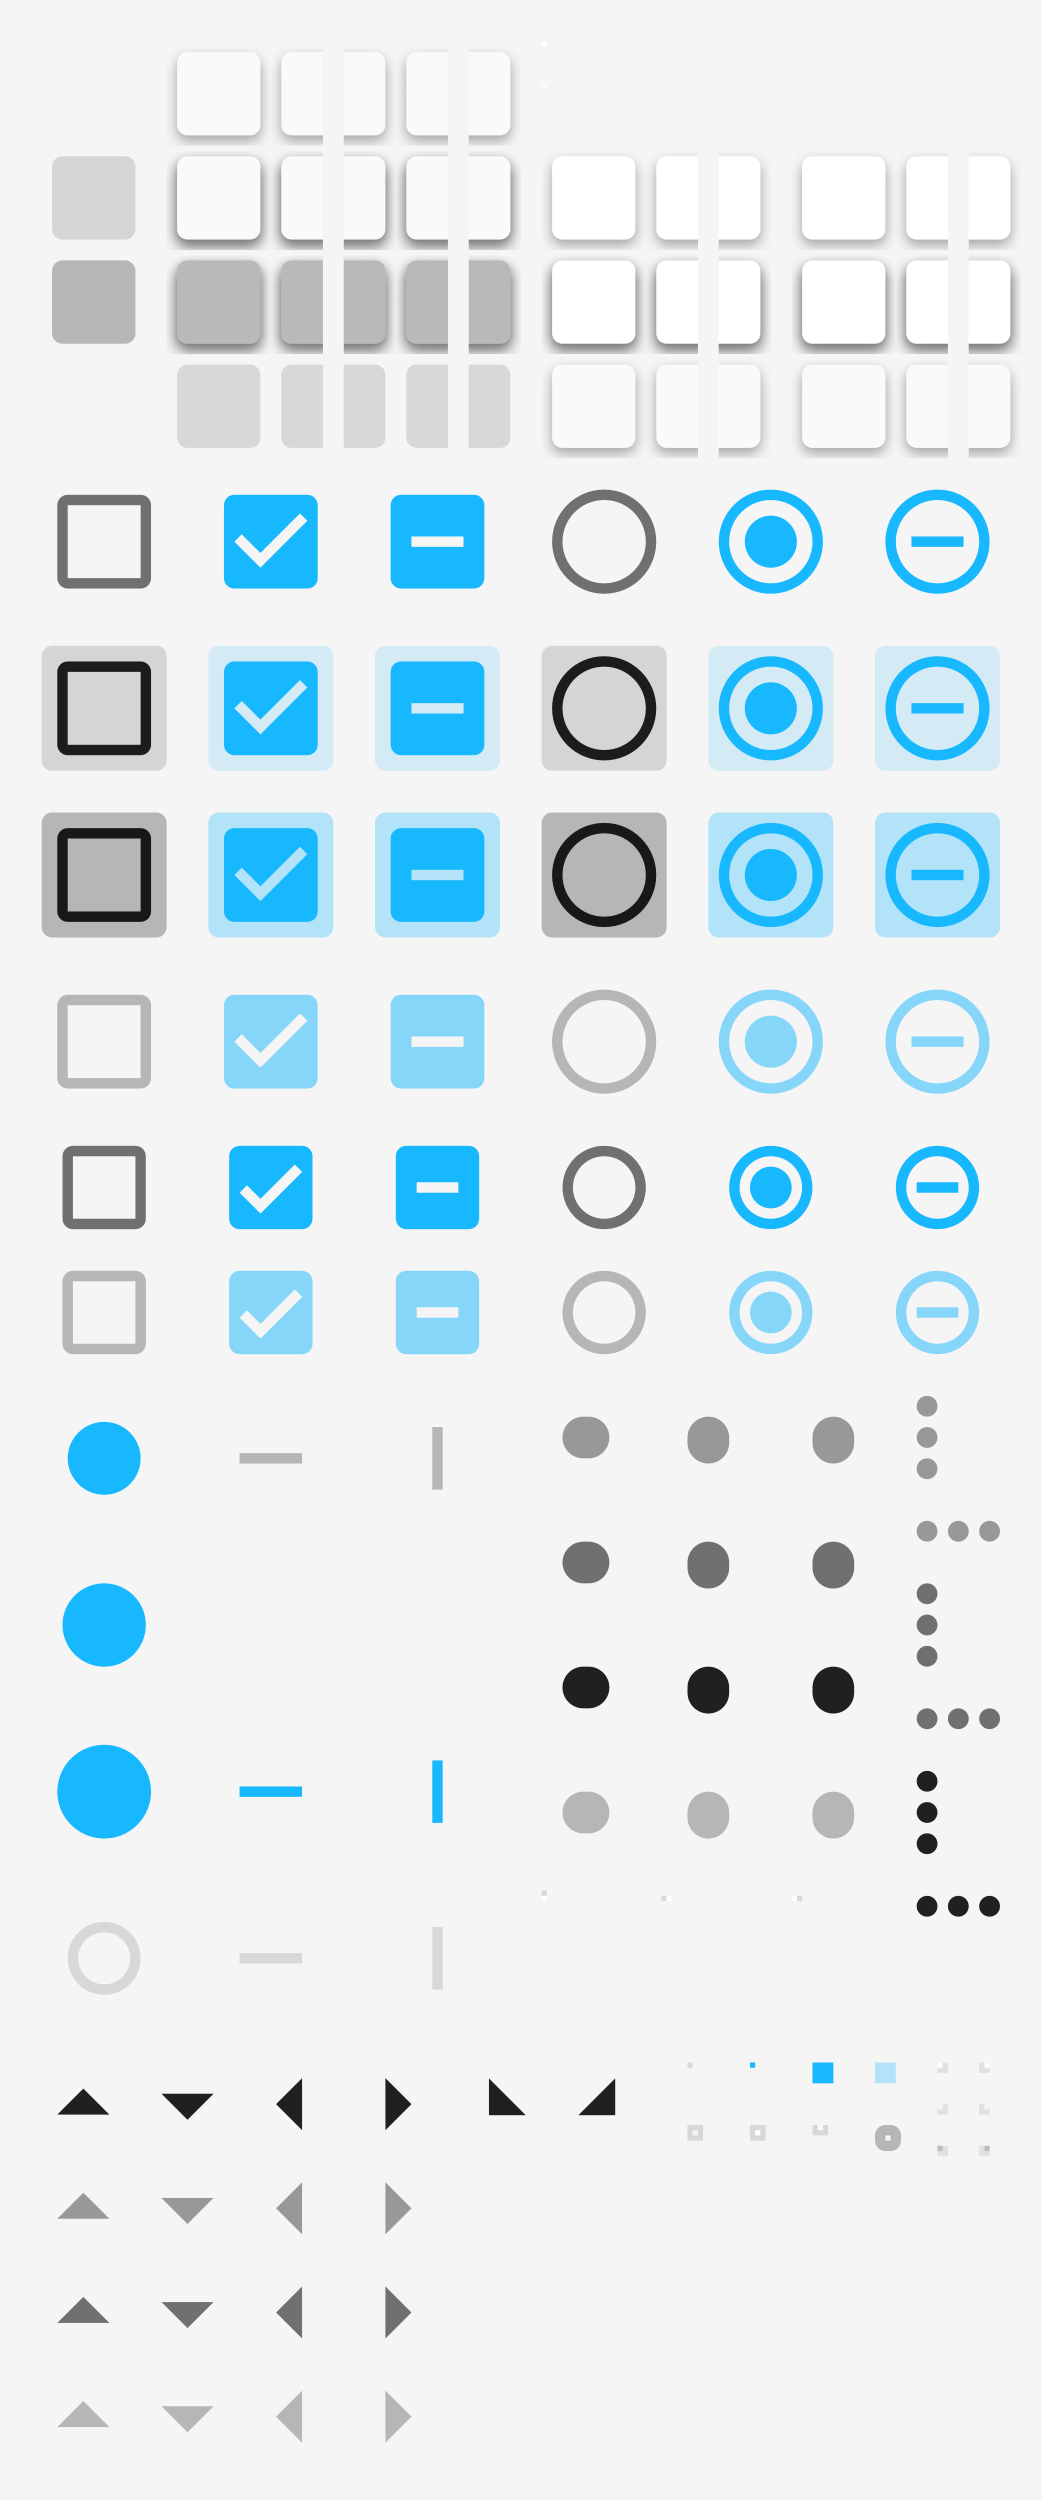
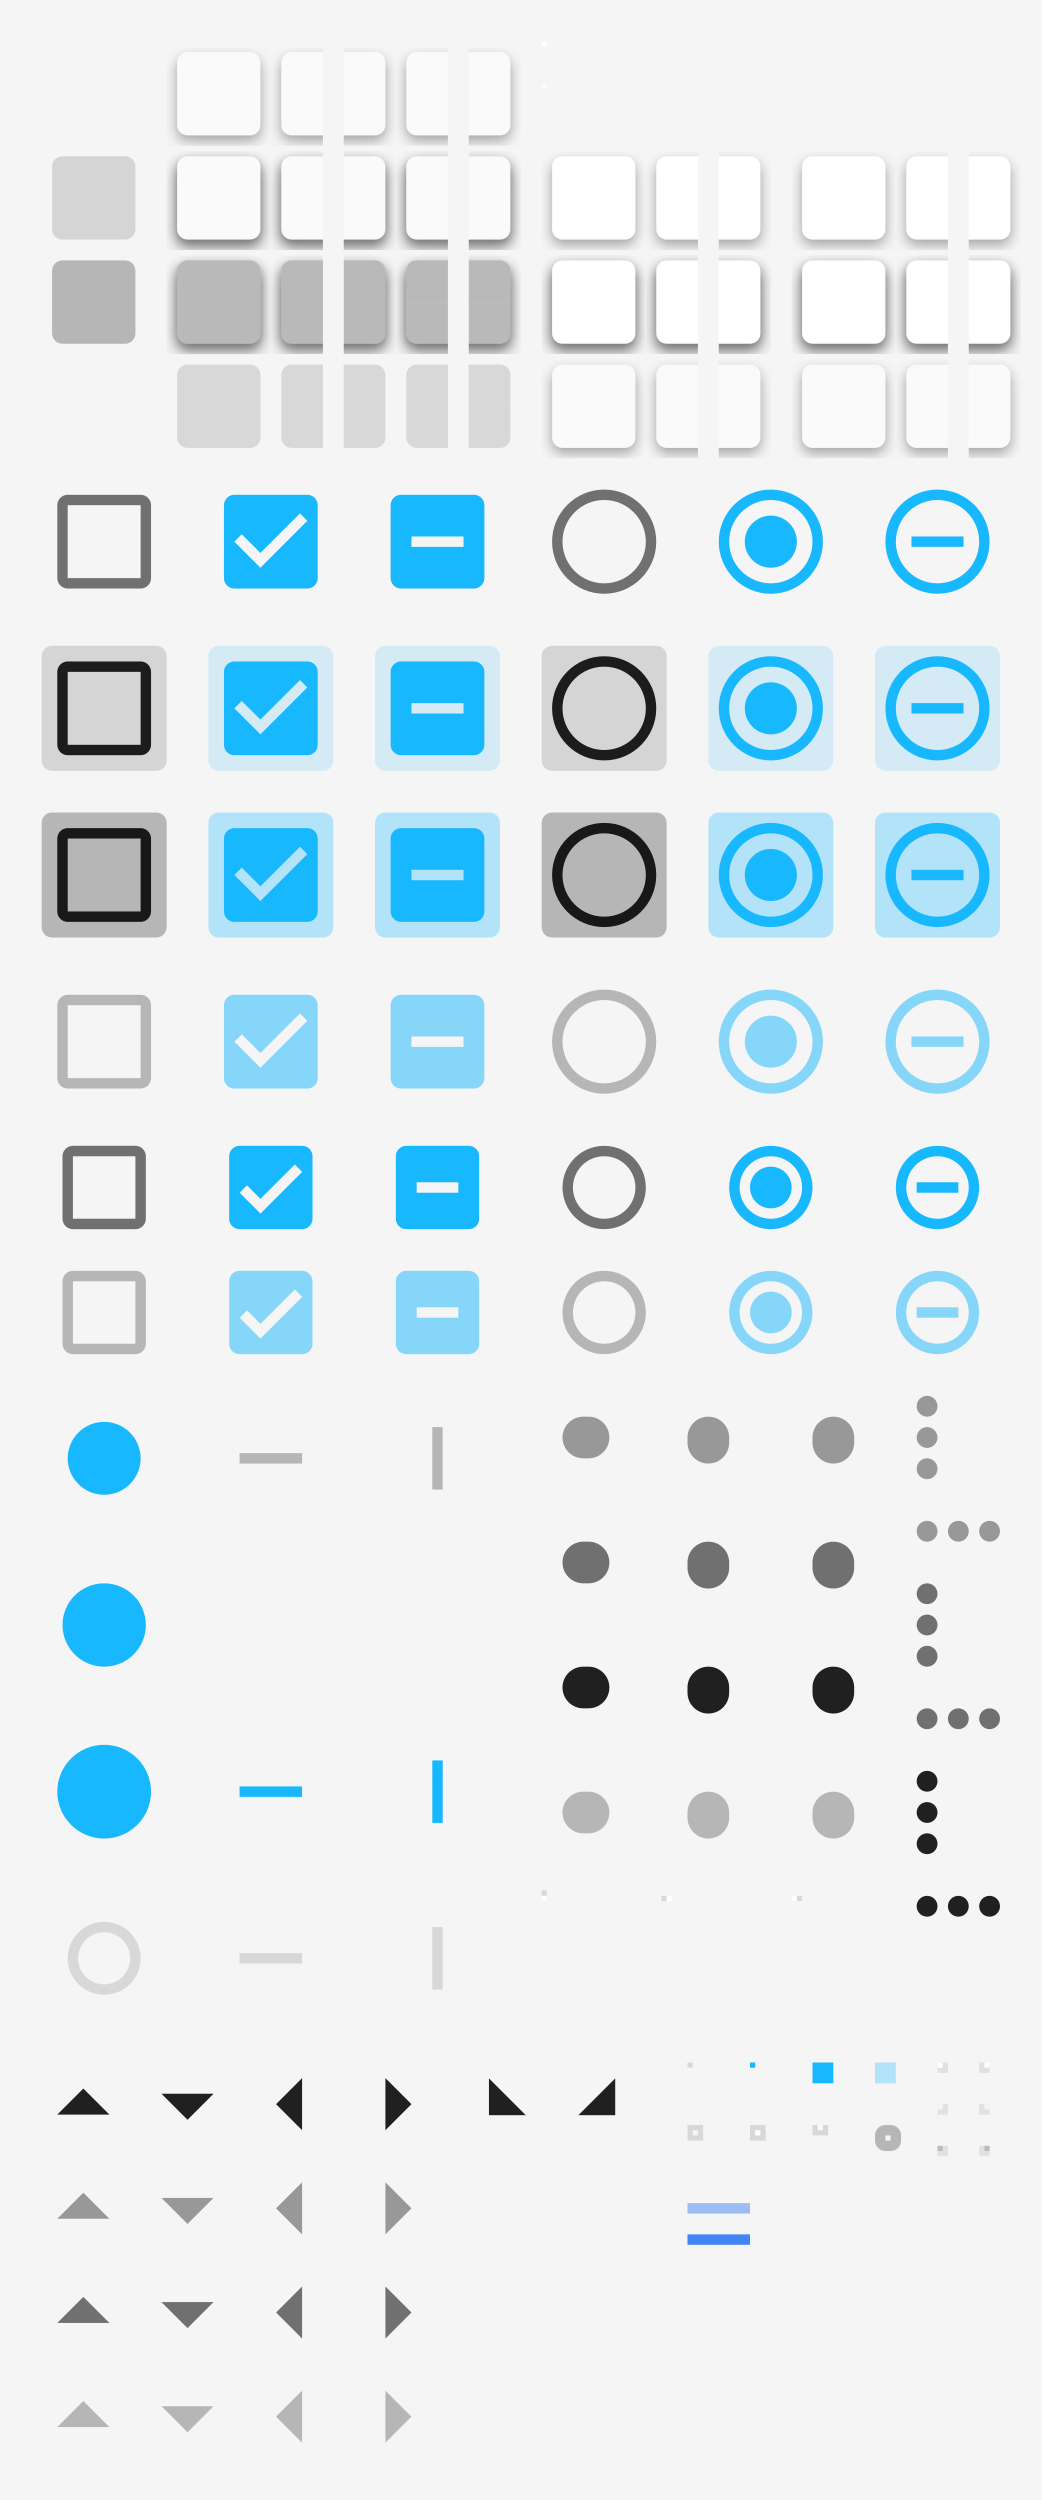
<svg xmlns="http://www.w3.org/2000/svg" xmlns:xlink="http://www.w3.org/1999/xlink" width="200" height="480" viewBox="0 0 200 480" version="1.1" id="svg571">
  <rect width="200" height="480" fill="url(#color-bg)" id="rect6" />
  <defs id="defs418">
    <linearGradient id="color-fg">
      <stop stop-color="#000000" stop-opacity="0.87" id="stop8" />
    </linearGradient>
    <linearGradient id="color-fg-disabled">
      <stop stop-color="#000000" stop-opacity="0.38" id="stop11" />
    </linearGradient>
    <linearGradient id="color-fg-secondary">
      <stop stop-color="#000000" stop-opacity="0.54" id="stop14" />
    </linearGradient>
    <linearGradient id="color-fg-secondary-disabled">
      <stop stop-color="#000000" stop-opacity="0.26" id="stop17" />
    </linearGradient>
    <linearGradient id="color-divider">
      <stop stop-color="#000000" stop-opacity="0.12" id="stop20" />
    </linearGradient>
    <linearGradient id="color-primary">
      <stop stop-color="#18b8ff" id="stop23" />
    </linearGradient>
    <linearGradient id="color-accent">
      <stop stop-color="#18b8ff" id="stop26" />
    </linearGradient>
    <linearGradient id="color-accent-insensitive">
      <stop stop-color="#18b8ff" stop-opacity="0.5" id="stop29" />
    </linearGradient>
    <linearGradient id="color-bg">
      <stop stop-color="#F5F5F5" id="stop32" />
    </linearGradient>
    <linearGradient id="color-bg-lighter">
      <stop stop-color="#FAFAFA" id="stop35" />
    </linearGradient>
    <linearGradient id="color-base">
      <stop stop-color="#FFFFFF" id="stop38" />
    </linearGradient>
    <linearGradient id="color-base-alt">
      <stop stop-color="#FAFAFA" id="stop41" />
    </linearGradient>
    <linearGradient id="color-border">
      <stop stop-color="#000000" stop-opacity="0.12" id="stop44" />
    </linearGradient>
    <filter id="1" color-interpolation-filters="sRGB" x="0" y="0" width="1" height="1">
      <feFlood flood-color="#000000" flood-opacity="0.12" result="flood" id="feFlood47" />
      <feComposite operator="in" in="flood" in2="SourceGraphic" result="composite1" id="feComposite49" />
      <feGaussianBlur stdDeviation="1.5" in="composite1" result="blur" id="feGaussianBlur51" />
      <feOffset dx="0" dy="1" result="offset" id="feOffset53" />
      <feComposite in="SourceGraphic" in2="offset" result="fbSourceGraphic" id="feComposite55" />
      <feFlood flood-color="#000000" flood-opacity="0.24" result="flood" id="feFlood57" />
      <feComposite operator="in" in="flood" in2="fbSourceGraphic" result="composite1" id="feComposite59" />
      <feGaussianBlur stdDeviation="1" in="composite1" result="blur" id="feGaussianBlur61" />
      <feOffset dx="0" dy="1" result="offset" id="feOffset63" />
      <feComposite in="fbSourceGraphic" in2="offset" result="composite2" id="feComposite65" />
    </filter>
    <rect id="1x1" width="1" height="1" />
    <rect id="2x2" width="2" height="2" />
    <rect id="4x4" width="4" height="4" />
    <rect id="16x16" width="16" height="16" opacity="0" />
    <rect id="17x17" width="17" height="17" opacity="0" />
    <rect id="24x24" width="24" height="24" opacity="0" />
    <clipPath id="left">
      <rect width="10" height="20" id="rect74" />
    </clipPath>
    <clipPath id="right">
      <rect width="10" height="20" x="10" id="rect77" />
    </clipPath>
    <clipPath id="left-top">
      <rect width="10" height="10" id="rect80" />
    </clipPath>
    <clipPath id="left-bottom">
      <rect width="10" height="10" y="10" id="rect83" />
    </clipPath>
    <clipPath id="right-top">
      <rect width="10" height="10" x="10" id="rect86" />
    </clipPath>
    <clipPath id="right-bottom">
      <rect width="10" height="10" x="10" y="10" id="rect89" />
    </clipPath>
    <g id="base-box">
      <rect width="20" height="20" opacity="0" id="rect92" />
      <rect x="2" y="2" width="16" height="16" rx="2" ry="2" id="rect94" />
    </g>
    <use xlink:href="#base-box" id="base-flat-button" fill="url(#color-fg)" opacity="0" />
    <use xlink:href="#base-box" id="base-flat-button-hover" fill="url(#color-fg)" opacity="0.15" />
    <use xlink:href="#base-box" id="base-flat-button-active" fill="url(#color-fg)" opacity="0.3" />
    <use xlink:href="#base-box" id="base-flat-button-insensitive" fill="url(#color-fg)" opacity="0" />
    <use xlink:href="#base-box" id="base-button" fill="url(#color-bg-lighter)" filter="url(#1)" />
    <use xlink:href="#base-button" id="base-button-hover" filter="url(#1)" />
    <g id="base-button-active">
      <use xlink:href="#base-button-hover" id="use103" />
      <use xlink:href="#base-flat-button-active" id="use105" />
    </g>
    <use xlink:href="#base-box" id="base-button-insensitive" fill="url(#color-divider)" />
    <use xlink:href="#1x1" id="base-entry-background" fill="url(#color-base)" />
    <use xlink:href="#1x1" id="base-entry-background-insensitive" fill="url(#color-base-alt)" />
    <use xlink:href="#base-box" id="base-entry-box" fill="url(#color-base)" filter="url(#1)" />
    <use xlink:href="#base-entry-box" id="base-entry-box-active" filter="url(#1)" />
    <use xlink:href="#base-box" id="base-entry-box-insensitive" fill="url(#color-base-alt)" filter="url(#1)" />
    <rect id="background-fill" width="20" height="20" />
    <g id="base-entry">
      <use xlink:href="#background-fill" id="use115" />
      <use xlink:href="#base-entry-box" id="use117" />
    </g>
    <g id="base-entry-active">
      <use xlink:href="#background-fill" id="use120" />
      <use xlink:href="#base-entry-box-active" id="use122" />
    </g>
    <g id="base-entry-insensitive">
      <use xlink:href="#background-fill" id="use125" />
      <use xlink:href="#base-entry-box-insensitive" id="use127" />
    </g>
    <use clip-path="url(#left)" xlink:href="#base-button" id="base-combo-rtl-button" />
    <use clip-path="url(#left)" xlink:href="#base-button-hover" id="base-combo-rtl-button-hover" />
    <use clip-path="url(#left)" xlink:href="#base-button-active" id="base-combo-rtl-button-active" />
    <use clip-path="url(#left)" xlink:href="#base-button-insensitive" id="base-combo-rtl-button-insensitive" />
    <use clip-path="url(#right)" xlink:href="#base-button" id="base-combo-ltr-button" />
    <use clip-path="url(#right)" xlink:href="#base-button-hover" id="base-combo-ltr-button-hover" />
    <use clip-path="url(#right)" xlink:href="#base-button-active" id="base-combo-ltr-button-active" />
    <use clip-path="url(#right)" xlink:href="#base-button-insensitive" id="base-combo-ltr-button-insensitive" />
    <use clip-path="url(#left-top)" xlink:href="#base-button" id="base-spin-rtl-up" />
    <use clip-path="url(#left-top)" xlink:href="#base-button-hover" id="base-spin-rtl-up-hover" />
    <use clip-path="url(#left-top)" xlink:href="#base-button-active" id="base-spin-rtl-up-active" />
    <use clip-path="url(#left-top)" xlink:href="#base-button-insensitive" id="base-spin-rtl-up-insensitive" />
    <use clip-path="url(#left-bottom)" xlink:href="#base-button" id="base-spin-rtl-down" />
    <use clip-path="url(#left-bottom)" xlink:href="#base-button-hover" id="base-spin-rtl-down-hover" />
    <use clip-path="url(#left-bottom)" xlink:href="#base-button-active" id="base-spin-rtl-down-active" />
    <use clip-path="url(#left-bottom)" xlink:href="#base-button-insensitive" id="base-spin-rtl-down-insensitive" />
    <use clip-path="url(#right-top)" xlink:href="#base-button" id="base-spin-ltr-up" />
    <use clip-path="url(#right-top)" xlink:href="#base-button-hover" id="base-spin-ltr-up-hover" />
    <use clip-path="url(#right-top)" xlink:href="#base-button-active" id="base-spin-ltr-up-active" />
    <use clip-path="url(#right-top)" xlink:href="#base-button-insensitive" id="base-spin-ltr-up-insensitive" />
    <use clip-path="url(#right-bottom)" xlink:href="#base-button" id="base-spin-ltr-down" />
    <use clip-path="url(#right-bottom)" xlink:href="#base-button-hover" id="base-spin-ltr-down-hover" />
    <use clip-path="url(#right-bottom)" xlink:href="#base-button-active" id="base-spin-ltr-down-active" />
    <use clip-path="url(#right-bottom)" xlink:href="#base-button-insensitive" id="base-spin-ltr-down-insensitive" />
    <use clip-path="url(#left)" xlink:href="#base-entry" id="base-combo-ltr-entry" />
    <use clip-path="url(#left)" xlink:href="#base-entry-active" id="base-combo-ltr-entry-active" />
    <use clip-path="url(#left)" xlink:href="#base-entry-insensitive" id="base-combo-ltr-entry-insensitive" />
    <use clip-path="url(#right)" xlink:href="#base-entry" id="base-combo-rtl-entry" />
    <use clip-path="url(#right)" xlink:href="#base-entry-active" id="base-combo-rtl-entry-active" />
    <use clip-path="url(#right)" xlink:href="#base-entry-insensitive" id="base-combo-rtl-entry-insensitive" />
    <path id="checkbox-unchecked-path" d="M19 5v14H5V5h14m0-2H5c-1.1 0-2 .9-2 2v14c0 1.1.9 2 2 2h14c1.1 0 2-.9 2-2V5c0-1.1-.9-2-2-2z" />
    <path id="checkbox-checked-path" d="M19 3H5c-1.11 0-2 .9-2 2v14c0 1.1.89 2 2 2h14c1.11 0 2-.9 2-2V5c0-1.1-.89-2-2-2zm-9 14l-5-5 1.41-1.41L10 14.17l7.59-7.59L19 8l-9 9z" />
    <path id="checkbox-mixed-path" d="M19 3H5c-1.1 0-2 .9-2 2v14c0 1.1.9 2 2 2h14c1.1 0 2-.9 2-2V5c0-1.1-.9-2-2-2zm-2 10H7v-2h10v2z" />
    <path id="radio-unchecked-path" d="M12 2C6.48 2 2 6.48 2 12s4.48 10 10 10 10-4.48 10-10S17.52 2 12 2zm0 18c-4.42 0-8-3.58-8-8s3.58-8 8-8 8 3.58 8 8-3.58 8-8 8z" />
    <path id="radio-checked-path" d="M12 7c-2.76 0-5 2.24-5 5s2.24 5 5 5 5-2.24 5-5-2.24-5-5-5zm0-5C6.48 2 2 6.48 2 12s4.48 10 10 10 10-4.48 10-10S17.52 2 12 2zm0 18c-4.42 0-8-3.58-8-8s3.58-8 8-8 8 3.58 8 8-3.58 8-8 8z" />
    <path id="radio-mixed-path" d="m12 2c-5.52 0-10 4.48-10 10s4.48 10 10 10 10-4.48 10-10-4.48-10-10-10zm0 2c4.42 0 8 3.58 8 8s-3.58 8-8 8-8-3.58-8-8 3.58-8 8-8zm-5 7v2h10v-2h-10z" />
    <path id="menu-checkbox-unchecked-path" d="m2 0a2 2 0 0 0 -2 2v12a2 2 0 0 0 2 2h12a2 2 0 0 0 2 -2v-12a2 2 0 0 0 -2 -2h-12zm0 2h12v12h-12v-12z" />
    <path id="menu-checkbox-checked-path" d="m2 0a2 2 0 0 0 -2 2v12a2 2 0 0 0 2 2h12a2 2 0 0 0 2 -2v-12a2 2 0 0 0 -2 -2h-12zm10.6 3.59l1.41 1.41-8 8-4-4 1.41-1.41 2.59 2.59 6.59-6.59z" />
    <path id="menu-checkbox-mixed-path" d="m2 0a2 2 0 0 0 -2 2v12a2 2 0 0 0 2 2h12a2 2 0 0 0 2 -2v-12a2 2 0 0 0 -2 -2h-12zm2 7h8v2h-8v-2z" />
    <path id="menu-radio-unchecked-path" d="m8 0a8 8 0 0 0 -8 8 8 8 0 0 0 8 8 8 8 0 0 0 8 -8 8 8 0 0 0 -8 -8zm0 2a6 6 0 0 1 6 6 6 6 0 0 1 -6 6 6 6 0 0 1 -6 -6 6 6 0 0 1 6 -6z" />
    <path id="menu-radio-checked-path" d="m8 0a8 8 0 0 0 -8 8 8 8 0 0 0 8 8 8 8 0 0 0 8 -8 8 8 0 0 0 -8 -8zm0 2a6 6 0 0 1 6 6 6 6 0 0 1 -6 6 6 6 0 0 1 -6 -6 6 6 0 0 1 6 -6zm0 2a4 4 0 0 0 -4 4 4 4 0 0 0 4 4 4 4 0 0 0 4 -4 4 4 0 0 0 -4 -4z" />
    <path id="menu-radio-mixed-path" d="m8 0a8 8 0 0 0 -8 8 8 8 0 0 0 8 8 8 8 0 0 0 8 -8 8 8 0 0 0 -8 -8zm0 2a6 6 0 0 1 6 6 6 6 0 0 1 -6 6 6 6 0 0 1 -6 -6 6 6 0 0 1 6 -6zm-4 5v2h8v-2h-8z" />
    <rect id="button-fill" width="24" height="24" rx="2" ry="2" />
    <g id="base-checkbox-unchecked">
      <use xlink:href="#button-fill" opacity="0" id="use173" />
      <use xlink:href="#checkbox-unchecked-path" id="use175" />
    </g>
    <g id="base-checkbox-unchecked-hover">
      <use xlink:href="#button-fill" opacity="0.15" id="use178" />
      <use xlink:href="#checkbox-unchecked-path" id="use180" />
    </g>
    <g id="base-checkbox-unchecked-active">
      <use xlink:href="#button-fill" opacity="0.3" id="use183" />
      <use xlink:href="#checkbox-unchecked-path" id="use185" />
    </g>
    <g id="base-checkbox-checked">
      <use xlink:href="#button-fill" opacity="0" id="use188" />
      <use xlink:href="#checkbox-checked-path" id="use190" />
    </g>
    <g id="base-checkbox-checked-hover">
      <use xlink:href="#button-fill" opacity="0.15" id="use193" />
      <use xlink:href="#checkbox-checked-path" id="use195" />
    </g>
    <g id="base-checkbox-checked-active">
      <use xlink:href="#button-fill" opacity="0.3" id="use198" />
      <use xlink:href="#checkbox-checked-path" id="use200" />
    </g>
    <g id="base-checkbox-mixed">
      <use xlink:href="#button-fill" opacity="0" id="use203" />
      <use xlink:href="#checkbox-mixed-path" id="use205" />
    </g>
    <g id="base-checkbox-mixed-hover">
      <use xlink:href="#button-fill" opacity="0.15" id="use208" />
      <use xlink:href="#checkbox-mixed-path" id="use210" />
    </g>
    <g id="base-checkbox-mixed-active">
      <use xlink:href="#button-fill" opacity="0.3" id="use213" />
      <use xlink:href="#checkbox-mixed-path" id="use215" />
    </g>
    <g id="base-radio-unchecked">
      <use xlink:href="#button-fill" opacity="0" id="use218" />
      <use xlink:href="#radio-unchecked-path" id="use220" />
    </g>
    <g id="base-radio-unchecked-hover">
      <use xlink:href="#button-fill" opacity="0.15" id="use223" />
      <use xlink:href="#radio-unchecked-path" id="use225" />
    </g>
    <g id="base-radio-unchecked-active">
      <use xlink:href="#button-fill" opacity="0.3" id="use228" />
      <use xlink:href="#radio-unchecked-path" id="use230" />
    </g>
    <g id="base-radio-checked">
      <use xlink:href="#button-fill" opacity="0" id="use233" />
      <use xlink:href="#radio-checked-path" id="use235" />
    </g>
    <g id="base-radio-checked-hover">
      <use xlink:href="#button-fill" opacity="0.15" id="use238" />
      <use xlink:href="#radio-checked-path" id="use240" />
    </g>
    <g id="base-radio-checked-active">
      <use xlink:href="#button-fill" opacity="0.3" id="use243" />
      <use xlink:href="#radio-checked-path" id="use245" />
    </g>
    <g id="base-radio-mixed">
      <use xlink:href="#button-fill" opacity="0" id="use248" />
      <use xlink:href="#radio-mixed-path" id="use250" />
    </g>
    <g id="base-radio-mixed-hover">
      <use xlink:href="#button-fill" opacity="0.15" id="use253" />
      <use xlink:href="#radio-mixed-path" id="use255" />
    </g>
    <g id="base-radio-mixed-active">
      <use xlink:href="#button-fill" opacity="0.3" id="use258" />
      <use xlink:href="#radio-mixed-path" id="use260" />
    </g>
    <g id="base-menu-checkbox-unchecked">
      <use xlink:href="#16x16" id="use263" />
      <use xlink:href="#menu-checkbox-unchecked-path" id="use265" />
    </g>
    <g id="base-menu-checkbox-checked">
      <use xlink:href="#16x16" id="use268" />
      <use xlink:href="#menu-checkbox-checked-path" id="use270" />
    </g>
    <g id="base-menu-checkbox-mixed">
      <use xlink:href="#16x16" id="use273" />
      <use xlink:href="#menu-checkbox-mixed-path" id="use275" />
    </g>
    <g id="base-menu-radio-unchecked">
      <use xlink:href="#16x16" id="use278" />
      <use xlink:href="#menu-radio-unchecked-path" id="use280" />
    </g>
    <g id="base-menu-radio-checked">
      <use xlink:href="#16x16" id="use283" />
      <use xlink:href="#menu-radio-checked-path" id="use285" />
    </g>
    <g id="base-menu-radio-mixed">
      <use xlink:href="#16x16" id="use288" />
      <use xlink:href="#menu-radio-mixed-path" id="use290" />
    </g>
    <g id="base-scale-slider">
      <use xlink:href="#24x24" id="use293" />
      <circle cx="12" cy="12" r="7" fill="url(#color-accent)" id="circle295" />
    </g>
    <g id="base-scale-slider-hover">
      <use xlink:href="#24x24" id="use298" />
      <circle cx="12" cy="12" r="8" fill="url(#color-accent)" id="circle300" />
    </g>
    <g id="base-scale-slider-active">
      <use xlink:href="#24x24" id="use303" />
      <circle cx="12" cy="12" r="9" fill="url(#color-accent)" id="circle305" />
    </g>
    <g id="base-scale-slider-insensitive">
      <use xlink:href="#24x24" id="use308" />
      <circle cx="12" cy="12" r="7" fill="url(#color-bg)" id="circle310" />
      <circle cx="12" cy="12" r="6" fill="none" stroke="url(#color-divider)" stroke-width="2" id="circle312" />
    </g>
    <g id="base-scale-horz-trough">
      <use xlink:href="#24x24" id="use315" />
      <rect width="12" height="2" x="6" y="11" id="rect317" />
    </g>
    <g id="base-scale-vert-trough">
      <use xlink:href="#24x24" id="use320" />
      <rect width="2" height="12" x="11" y="6" id="rect322" />
    </g>
    <g id="base-scrollbar-horz-slider">
      <use xlink:href="#17x17" y="-1" id="use325" />
      <rect width="9" height="8" x="4" y="4" ry="4" id="rect327" />
    </g>
    <g id="base-scrollbar-horz-trough">
      <use xlink:href="#base-border" y="-1" id="use330" />
      <use xlink:href="#base-entry-background" id="use332" />
    </g>
    <use xlink:href="#base-scrollbar-horz-slider" id="base-scrollbar-vert-ltr-slider" transform="rotate(-90 8.5 8.5)" />
    <use xlink:href="#base-scrollbar-horz-trough" id="base-scrollbar-vert-ltr-trough" transform="rotate(-90 0.5 0.5)" />
    <use xlink:href="#base-scrollbar-horz-slider" id="base-scrollbar-vert-rtl-slider" transform="rotate(90 8 8)" />
    <use xlink:href="#base-scrollbar-horz-trough" id="base-scrollbar-vert-rtl-trough" transform="rotate(90 0.5 0.5)" />
    <g id="base-handle-horz">
      <circle cx="2" cy="2" r="2" id="circle339" />
      <circle cx="8" cy="2" r="2" id="circle341" />
      <circle cx="14" cy="2" r="2" id="circle343" />
    </g>
    <use xlink:href="#base-handle-horz" id="base-handle-vert" transform="rotate(90 2 2)" />
    <path id="pan-path" d="M 13,6 8,11 3,6 Z" />
    <g id="base-pan-down">
      <use xlink:href="#16x16" id="use348" />
      <use xlink:href="#pan-path" id="use350" />
    </g>
    <g id="base-pan-up">
      <use xlink:href="#16x16" id="use353" />
      <use xlink:href="#pan-path" transform="rotate(180 8 8)" id="use355" />
    </g>
    <g id="base-pan-left">
      <use xlink:href="#16x16" id="use358" />
      <use xlink:href="#pan-path" transform="rotate(90 8 8)" id="use360" />
    </g>
    <g id="base-pan-right">
      <use xlink:href="#16x16" id="use363" />
      <use xlink:href="#pan-path" transform="rotate(-90 8 8)" id="use365" />
    </g>
    <g id="base-pan-left-semi">
      <use xlink:href="#16x16" id="use368" />
      <use xlink:href="#pan-path" transform="rotate(45 8 8)" id="use370" />
    </g>
    <g id="base-pan-right-semi">
      <use xlink:href="#16x16" id="use373" />
      <use xlink:href="#pan-path" transform="rotate(-45 8 8)" id="use375" />
    </g>
    <use xlink:href="#1x1" id="base-border" fill="url(#color-border)" />
    <use xlink:href="#1x1" id="base-tab" fill="url(#color-primary)" />
    <use xlink:href="#4x4" id="base-progressbar-progress" fill="url(#color-primary)" />
    <g id="base-progressbar-trough">
      <use xlink:href="#4x4" fill="url(#color-bg)" id="use381" />
      <use xlink:href="#base-progressbar-progress" opacity="0.3" id="use383" />
    </g>
    <rect id="base-frame" x="0.5" y="0.5" width="2" height="2" fill="none" stroke="url(#color-border)" stroke-width="1" />
    <g id="base-frame-notebook">
      <rect width="3" height="3" fill="url(#color-border)" id="rect387" />
      <use xlink:href="#1x1" x="1" y="1" fill="url(#color-base)" id="use389" />
    </g>
    <g id="base-frame-inline">
      <rect width="3" height="2" fill="url(#color-border)" id="rect392" />
      <use xlink:href="#1x1" x="1" fill="url(#color-base-alt)" id="use394" />
    </g>
    <rect id="base-focus" x="1" y="1" width="3" height="3" rx="1" ry="1" fill="none" stroke="url(#color-fg)" stroke-width="2" opacity="0.3" />
    <g id="base-treeview-ltr-button">
      <use xlink:href="#2x2" fill="url(#color-base)" id="use398" />
      <use xlink:href="#2x2" fill="url(#color-border)" id="use400" />
      <use xlink:href="#1x1" fill="url(#color-base)" id="use402" />
    </g>
    <g id="base-treeview-ltr-button-hover">
      <use xlink:href="#base-treeview-ltr-button" id="use405" />
      <use xlink:href="#1x1" fill="url(#color-fg)" opacity="0.05" id="use407" />
    </g>
    <g id="base-treeview-ltr-button-active">
      <use xlink:href="#base-treeview-ltr-button" id="use410" />
      <use xlink:href="#1x1" fill="url(#color-fg)" opacity="0.3" id="use412" />
    </g>
    <use xlink:href="#base-treeview-ltr-button" id="base-treeview-rtl-button" transform="scale(-1 1)" />
    <use xlink:href="#base-treeview-ltr-button-hover" id="base-treeview-rtl-button-hover" transform="scale(-1 1)" />
    <use xlink:href="#base-treeview-ltr-button-active" id="base-treeview-rtl-button-active" transform="scale(-1 1)" />
    <linearGradient xlink:href="#color-bg" id="linearGradient1380" />
    <linearGradient xlink:href="#color-bg" id="linearGradient1382" />
    <linearGradient xlink:href="#color-bg" id="linearGradient1384" />
    <linearGradient xlink:href="#color-bg" id="linearGradient1386" />
    <linearGradient xlink:href="#color-bg" id="linearGradient1388" />
    <linearGradient xlink:href="#color-bg" id="linearGradient1390" />
    <linearGradient xlink:href="#color-bg" id="linearGradient1392" />
    <linearGradient xlink:href="#color-bg" id="linearGradient1394" />
    <linearGradient xlink:href="#color-bg" id="linearGradient1396" />
  </defs>
  <use x="8" y="8" xlink:href="#base-flat-button" id="flat-button" />
  <use x="8" y="28" xlink:href="#base-flat-button-hover" id="flat-button-hover" />
  <use x="8" y="48" xlink:href="#base-flat-button-active" id="flat-button-active" />
  <use x="8" y="68" xlink:href="#base-flat-button-insensitive" id="flat-button-insensitive" />
  <use x="32" y="8" xlink:href="#base-button" id="button" />
  <use x="32" y="28" xlink:href="#base-button-hover" id="button-hover" />
  <use x="32" y="48" xlink:href="#base-button-active" id="button-active" />
  <use x="32" y="68" xlink:href="#base-button-insensitive" id="button-insensitive" />
  <use x="52" y="8" xlink:href="#base-combo-rtl-button" id="combo-rtl-button" />
  <use x="52" y="28" xlink:href="#base-combo-rtl-button-hover" id="combo-rtl-button-hover" />
  <use x="52" y="48" xlink:href="#base-combo-rtl-button-active" id="combo-rtl-button-active" />
  <use x="52" y="68" xlink:href="#base-combo-rtl-button-insensitive" id="combo-rtl-button-insensitive" />
  <use x="56" y="8" xlink:href="#base-combo-ltr-button" id="combo-ltr-button" />
  <use x="56" y="28" xlink:href="#base-combo-ltr-button-hover" id="combo-ltr-button-hover" />
  <use x="56" y="48" xlink:href="#base-combo-ltr-button-active" id="combo-ltr-button-active" />
  <use x="56" y="68" xlink:href="#base-combo-ltr-button-insensitive" id="combo-ltr-button-insensitive" />
  <use x="76" y="8" xlink:href="#base-spin-rtl-up" id="spin-rtl-up" />
  <use x="76" y="28" xlink:href="#base-spin-rtl-up-hover" id="spin-rtl-up-hover" />
  <use x="76" y="48" xlink:href="#base-spin-rtl-up-active" id="spin-rtl-up-active" />
  <use x="76" y="68" xlink:href="#base-spin-rtl-up-insensitive" id="spin-rtl-up-insensitive" />
  <use x="76" y="8" xlink:href="#base-spin-rtl-down" id="spin-rtl-down" />
  <use x="76" y="28" xlink:href="#base-spin-rtl-down-hover" id="spin-rtl-down-hover" />
  <use x="76" y="48" xlink:href="#base-spin-rtl-down-active" id="spin-rtl-down-active" />
  <use x="76" y="68" xlink:href="#base-spin-rtl-down-insensitive" id="spin-rtl-down-insensitive" />
  <use x="80" y="8" xlink:href="#base-spin-ltr-up" id="spin-ltr-up" />
  <use x="80" y="28" xlink:href="#base-spin-ltr-up-hover" id="spin-ltr-up-hover" />
  <use x="80" y="48" xlink:href="#base-spin-ltr-up-active" id="spin-ltr-up-active" />
  <use x="80" y="68" xlink:href="#base-spin-ltr-up-insensitive" id="spin-ltr-up-insensitive" />
  <use x="80" y="8" xlink:href="#base-spin-ltr-down" id="spin-ltr-down" />
  <use x="80" y="28" xlink:href="#base-spin-ltr-down-hover" id="spin-ltr-down-hover" />
  <use x="80" y="48" xlink:href="#base-spin-ltr-down-active" id="spin-ltr-down-active" />
  <use x="80" y="68" xlink:href="#base-spin-ltr-down-insensitive" id="spin-ltr-down-insensitive" />
  <use x="104" y="8" xlink:href="#base-entry-background" id="entry-background" />
  <use x="104" y="16" xlink:href="#base-entry-background-insensitive" id="entry-background-insensitive" />
  <use x="104" y="28" xlink:href="#base-entry" fill="url(#color-bg)" id="entry" />
  <use x="104" y="48" xlink:href="#base-entry-active" fill="url(#color-bg)" id="entry-active" />
  <use x="104" y="68" xlink:href="#base-entry-insensitive" fill="url(#color-bg)" id="entry-insensitive" />
  <use x="124" y="28" xlink:href="#base-combo-ltr-entry" fill="url(#color-bg)" id="combo-ltr-entry" />
  <use x="124" y="48" xlink:href="#base-combo-ltr-entry-active" fill="url(#color-bg)" id="combo-ltr-entry-active" />
  <use x="124" y="68" xlink:href="#base-combo-ltr-entry-insensitive" fill="url(#color-bg)" id="combo-ltr-entry-insensitive" />
  <use x="128" y="28" xlink:href="#base-combo-rtl-entry" fill="url(#color-bg)" id="combo-rtl-entry" />
  <use x="128" y="48" xlink:href="#base-combo-rtl-entry-active" fill="url(#color-bg)" id="combo-rtl-entry-active" />
  <use x="128" y="68" xlink:href="#base-combo-rtl-entry-insensitive" fill="url(#color-bg)" id="combo-rtl-entry-insensitive" />
  <use x="152" y="28" xlink:href="#base-entry" fill="url(#color-base)" id="notebook-entry" style="fill-opacity:1;fill:url(#linearGradient1396)" />
  <use x="152" y="48" xlink:href="#base-entry-active" fill="url(#color-base)" id="notebook-entry-active" style="fill-opacity:1;fill:url(#linearGradient1390)" />
  <use x="152" y="68" xlink:href="#base-entry-insensitive" fill="url(#color-base)" id="notebook-entry-insensitive" style="fill-opacity:1;fill:url(#linearGradient1384)" />
  <use x="172" y="28" xlink:href="#base-combo-ltr-entry" fill="url(#color-base)" id="notebook-combo-ltr-entry" style="fill-opacity:1;fill:url(#linearGradient1394)" />
  <use x="172" y="48" xlink:href="#base-combo-ltr-entry-active" fill="url(#color-base)" id="notebook-combo-ltr-entry-active" style="fill-opacity:1;fill:url(#linearGradient1388)" />
  <use x="172" y="68" xlink:href="#base-combo-ltr-entry-insensitive" fill="url(#color-base)" id="notebook-combo-ltr-entry-insensitive" style="fill-opacity:1;fill:url(#linearGradient1382)" />
  <use x="176" y="28" xlink:href="#base-combo-rtl-entry" fill="url(#color-base)" id="notebook-combo-rtl-entry" style="fill-opacity:1;fill:url(#linearGradient1392)" />
  <use x="176" y="48" xlink:href="#base-combo-rtl-entry-active" fill="url(#color-base)" id="notebook-combo-rtl-entry-active" style="fill-opacity:1;fill:url(#linearGradient1386)" />
  <use x="176" y="68" xlink:href="#base-combo-rtl-entry-insensitive" fill="url(#color-base)" id="notebook-combo-rtl-entry-insensitive" style="fill-opacity:1;fill:url(#linearGradient1380)" />
  <use x="8" y="92" xlink:href="#base-checkbox-unchecked" fill="url(#color-fg-secondary)" id="checkbox-unchecked" />
  <use x="8" y="124" xlink:href="#base-checkbox-unchecked-hover" fill="url(#color-fg)" id="checkbox-unchecked-hover" />
  <use x="8" y="156" xlink:href="#base-checkbox-unchecked-active" fill="url(#color-fg)" id="checkbox-unchecked-active" />
  <use x="8" y="188" xlink:href="#base-checkbox-unchecked" fill="url(#color-fg-secondary-disabled)" id="checkbox-unchecked-insensitive" />
  <use x="40" y="92" xlink:href="#base-checkbox-checked" fill="url(#color-accent)" id="checkbox-checked" />
  <use x="40" y="124" xlink:href="#base-checkbox-checked-hover" fill="url(#color-accent)" id="checkbox-checked-hover" />
  <use x="40" y="156" xlink:href="#base-checkbox-checked-active" fill="url(#color-accent)" id="checkbox-checked-active" />
  <use x="40" y="188" xlink:href="#base-checkbox-checked" fill="url(#color-accent-insensitive)" id="checkbox-checked-insensitive" />
  <use x="72" y="92" xlink:href="#base-checkbox-mixed" fill="url(#color-accent)" id="checkbox-mixed" />
  <use x="72" y="124" xlink:href="#base-checkbox-mixed-hover" fill="url(#color-accent)" id="checkbox-mixed-hover" />
  <use x="72" y="156" xlink:href="#base-checkbox-mixed-active" fill="url(#color-accent)" id="checkbox-mixed-active" />
  <use x="72" y="188" xlink:href="#base-checkbox-mixed" fill="url(#color-accent-insensitive)" id="checkbox-mixed-insensitive" />
  <use x="104" y="92" xlink:href="#base-radio-unchecked" fill="url(#color-fg-secondary)" id="radio-unchecked" />
  <use x="104" y="124" xlink:href="#base-radio-unchecked-hover" fill="url(#color-fg)" id="radio-unchecked-hover" />
  <use x="104" y="156" xlink:href="#base-radio-unchecked-active" fill="url(#color-fg)" id="radio-unchecked-active" />
  <use x="104" y="188" xlink:href="#base-radio-unchecked" fill="url(#color-fg-secondary-disabled)" id="radio-unchecked-insensitive" />
  <use x="136" y="92" xlink:href="#base-radio-checked" fill="url(#color-accent)" id="radio-checked" />
  <use x="136" y="124" xlink:href="#base-radio-checked-hover" fill="url(#color-accent)" id="radio-checked-hover" />
  <use x="136" y="156" xlink:href="#base-radio-checked-active" fill="url(#color-accent)" id="radio-checked-active" />
  <use x="136" y="188" xlink:href="#base-radio-checked" fill="url(#color-accent-insensitive)" id="radio-checked-insensitive" />
  <use x="168" y="92" xlink:href="#base-radio-mixed" fill="url(#color-accent)" id="radio-mixed" />
  <use x="168" y="124" xlink:href="#base-radio-mixed-hover" fill="url(#color-accent)" id="radio-mixed-hover" />
  <use x="168" y="156" xlink:href="#base-radio-mixed-active" fill="url(#color-accent)" id="radio-mixed-active" />
  <use x="168" y="188" xlink:href="#base-radio-mixed" fill="url(#color-accent-insensitive)" id="radio-mixed-insensitive" />
  <use x="12" y="220" xlink:href="#base-menu-checkbox-unchecked" fill="url(#color-fg-secondary)" id="menu-checkbox-unchecked" />
  <use x="12" y="244" xlink:href="#base-menu-checkbox-unchecked" fill="url(#color-fg-secondary-disabled)" id="menu-checkbox-unchecked-insensitive" />
  <use x="44" y="220" xlink:href="#base-menu-checkbox-checked" fill="url(#color-accent)" id="menu-checkbox-checked" />
  <use x="44" y="244" xlink:href="#base-menu-checkbox-checked" fill="url(#color-accent-insensitive)" id="menu-checkbox-checked-insensitive" />
  <use x="76" y="220" xlink:href="#base-menu-checkbox-mixed" fill="url(#color-accent)" id="menu-checkbox-mixed" />
  <use x="76" y="244" xlink:href="#base-menu-checkbox-mixed" fill="url(#color-accent-insensitive)" id="menu-checkbox-mixed-insensitive" />
  <use x="108" y="220" xlink:href="#base-menu-radio-unchecked" fill="url(#color-fg-secondary)" id="menu-radio-unchecked" />
  <use x="108" y="244" xlink:href="#base-menu-radio-unchecked" fill="url(#color-fg-secondary-disabled)" id="menu-radio-unchecked-insensitive" />
  <use x="140" y="220" xlink:href="#base-menu-radio-checked" fill="url(#color-accent)" id="menu-radio-checked" />
  <use x="140" y="244" xlink:href="#base-menu-radio-checked" fill="url(#color-accent-insensitive)" id="menu-radio-checked-insensitive" />
  <use x="172" y="220" xlink:href="#base-menu-radio-mixed" fill="url(#color-accent)" id="menu-radio-mixed" />
  <use x="172" y="244" xlink:href="#base-menu-radio-mixed" fill="url(#color-accent-insensitive)" id="menu-radio-mixed-insensitive" />
  <use x="8" y="268" xlink:href="#base-scale-slider" id="scale-slider" />
  <use x="8" y="300" xlink:href="#base-scale-slider-hover" id="scale-slider-hover" />
  <use x="8" y="332" xlink:href="#base-scale-slider-active" id="scale-slider-active" />
  <use x="8" y="364" xlink:href="#base-scale-slider-insensitive" id="scale-slider-insensitive" />
  <use x="40" y="268" xlink:href="#base-scale-horz-trough" fill="url(#color-fg-secondary-disabled)" id="scale-horz-trough" />
  <use x="40" y="332" xlink:href="#base-scale-horz-trough" fill="url(#color-accent)" id="scale-horz-trough-active" />
  <use x="40" y="364" xlink:href="#base-scale-horz-trough" fill="url(#color-divider)" id="scale-horz-trough-insensitive" />
  <use x="72" y="268" xlink:href="#base-scale-vert-trough" fill="url(#color-fg-secondary-disabled)" id="scale-vert-trough" />
  <use x="72" y="332" xlink:href="#base-scale-vert-trough" fill="url(#color-accent)" id="scale-vert-trough-active" />
  <use x="72" y="364" xlink:href="#base-scale-vert-trough" fill="url(#color-divider)" id="scale-vert-trough-insensitive" />
  <use x="104" y="268" xlink:href="#base-scrollbar-horz-slider" fill="url(#color-fg-disabled)" id="scrollbar-horz-slider" />
  <use x="104" y="292" xlink:href="#base-scrollbar-horz-slider" fill="url(#color-fg-secondary)" id="scrollbar-horz-slider-hover" />
  <use x="104" y="316" xlink:href="#base-scrollbar-horz-slider" fill="url(#color-fg)" id="scrollbar-horz-slider-active" />
  <use x="104" y="340" xlink:href="#base-scrollbar-horz-slider" fill="url(#color-fg-secondary-disabled)" id="scrollbar-horz-slider-insensitive" />
  <use x="104" y="364" xlink:href="#base-scrollbar-horz-trough" id="scrollbar-horz-trough" />
  <use x="128" y="268" xlink:href="#base-scrollbar-vert-ltr-slider" fill="url(#color-fg-disabled)" id="scrollbar-vert-ltr-slider" />
  <use x="128" y="292" xlink:href="#base-scrollbar-vert-ltr-slider" fill="url(#color-fg-secondary)" id="scrollbar-vert-ltr-slider-hover" />
  <use x="128" y="316" xlink:href="#base-scrollbar-vert-ltr-slider" fill="url(#color-fg)" id="scrollbar-vert-ltr-slider-active" />
  <use x="128" y="340" xlink:href="#base-scrollbar-vert-ltr-slider" fill="url(#color-fg-secondary-disabled)" id="scrollbar-vert-ltr-slider-insensitive" />
  <use x="128" y="364" xlink:href="#base-scrollbar-vert-ltr-trough" id="scrollbar-vert-ltr-trough" />
  <use x="152" y="268" xlink:href="#base-scrollbar-vert-rtl-slider" fill="url(#color-fg-disabled)" id="scrollbar-vert-rtl-slider" />
  <use x="152" y="292" xlink:href="#base-scrollbar-vert-rtl-slider" fill="url(#color-fg-secondary)" id="scrollbar-vert-rtl-slider-hover" />
  <use x="152" y="316" xlink:href="#base-scrollbar-vert-rtl-slider" fill="url(#color-fg)" id="scrollbar-vert-rtl-slider-active" />
  <use x="152" y="340" xlink:href="#base-scrollbar-vert-rtl-slider" fill="url(#color-fg-secondary-disabled)" id="scrollbar-vert-rtl-slider-insensitive" />
  <use x="152" y="364" xlink:href="#base-scrollbar-vert-rtl-trough" id="scrollbar-vert-rtl-trough" />
  <use x="176" y="292" xlink:href="#base-handle-horz" fill="url(#color-fg-disabled)" id="handle-horz" />
  <use x="176" y="328" xlink:href="#base-handle-horz" fill="url(#color-fg-secondary)" id="handle-horz-hover" />
  <use x="176" y="364" xlink:href="#base-handle-horz" fill="url(#color-fg)" id="handle-horz-active" />
  <use x="176" y="268" xlink:href="#base-handle-vert" fill="url(#color-fg-disabled)" id="handle-vert" />
  <use x="176" y="304" xlink:href="#base-handle-vert" fill="url(#color-fg-secondary)" id="handle-vert-hover" />
  <use x="176" y="340" xlink:href="#base-handle-vert" fill="url(#color-fg)" id="handle-vert-active" />
  <use x="8" y="396" xlink:href="#base-pan-up" fill="url(#color-fg)" id="pan-up" />
  <use x="8" y="416" xlink:href="#base-pan-up" fill="url(#color-fg-disabled)" id="pan-up-insensitive" />
  <use x="8" y="436" xlink:href="#base-pan-up" fill="url(#color-fg-secondary)" id="pan-up-alt" />
  <use x="8" y="456" xlink:href="#base-pan-up" fill="url(#color-fg-secondary-disabled)" id="pan-up-alt-insensitive" />
  <use x="28" y="396" xlink:href="#base-pan-down" fill="url(#color-fg)" id="pan-down" />
  <use x="28" y="416" xlink:href="#base-pan-down" fill="url(#color-fg-disabled)" id="pan-down-insensitive" />
  <use x="28" y="436" xlink:href="#base-pan-down" fill="url(#color-fg-secondary)" id="pan-down-alt" />
  <use x="28" y="456" xlink:href="#base-pan-down" fill="url(#color-fg-secondary-disabled)" id="pan-down-alt-insensitive" />
  <use x="48" y="396" xlink:href="#base-pan-left" fill="url(#color-fg)" id="pan-left" />
  <use x="48" y="416" xlink:href="#base-pan-left" fill="url(#color-fg-disabled)" id="pan-left-insensitive" />
  <use x="48" y="436" xlink:href="#base-pan-left" fill="url(#color-fg-secondary)" id="pan-left-alt" />
  <use x="48" y="456" xlink:href="#base-pan-left" fill="url(#color-fg-secondary-disabled)" id="pan-left-alt-insensitive" />
  <use x="68" y="396" xlink:href="#base-pan-right" fill="url(#color-fg)" id="pan-right" />
  <use x="68" y="416" xlink:href="#base-pan-right" fill="url(#color-fg-disabled)" id="pan-right-insensitive" />
  <use x="68" y="436" xlink:href="#base-pan-right" fill="url(#color-fg-secondary)" id="pan-right-alt" />
  <use x="68" y="456" xlink:href="#base-pan-right" fill="url(#color-fg-secondary-disabled)" id="pan-right-alt-insensitive" />
  <use x="88" y="396" xlink:href="#base-pan-left-semi" fill="url(#color-fg)" id="pan-left-semi" />
  <use x="108" y="396" xlink:href="#base-pan-right-semi" fill="url(#color-fg)" id="pan-right-semi" />
  <use x="132" y="396" xlink:href="#base-border" id="border" />
  <use x="144" y="396" xlink:href="#base-tab" id="tab" />
  <use x="156" y="396" xlink:href="#base-progressbar-progress" id="progressbar-progress" />
  <use x="168" y="396" xlink:href="#base-progressbar-trough" id="progressbar-trough" />
  <use x="132" y="408" xlink:href="#base-frame" id="frame" />
  <use x="144" y="408" xlink:href="#base-frame-notebook" id="frame-notebook" />
  <use x="156" y="408" xlink:href="#base-frame-inline" id="frame-inline" />
  <use x="168" y="408" xlink:href="#base-focus" id="focus" />
  <use x="180" y="396" xlink:href="#base-treeview-ltr-button" id="treeview-ltr-button" />
  <use x="180" y="404" xlink:href="#base-treeview-ltr-button-hover" id="treeview-ltr-button-hover" />
  <use x="180" y="412" xlink:href="#base-treeview-ltr-button-active" id="treeview-ltr-button-active" />
  <use x="190" y="396" xlink:href="#base-treeview-rtl-button" id="treeview-rtl-button" />
  <use x="190" y="404" xlink:href="#base-treeview-rtl-button-hover" id="treeview-rtl-button-hover" />
  <use x="190" y="412" xlink:href="#base-treeview-rtl-button-active" id="treeview-rtl-button-active" />
  <rect style="display:inline;opacity:0.05;fill:none;fill-opacity:1;stroke:none;stroke-width:1.067;stroke-linecap:butt;stroke-linejoin:miter;stroke-miterlimit:4;stroke-dasharray:none;stroke-dashoffset:0;stroke-opacity:1" id="null" width="16" height="16" x="96" y="416" />
+   <rect style="opacity:0.5;fill:#4285f4;fill-opacity:1;stroke:none;stroke-width:0.816;stroke-opacity:1;fill-rule:nonzero" id="pathbar_button_prelight" width="12" height="2" x="132" y="423" rx="0" ry="0" />
+   <rect ry="0" rx="0" y="429" x="132" height="2" width="12" id="pathbar_button_active" style="opacity:1;fill:#4285f4;fill-opacity:1;stroke:none;stroke-width:0.816;stroke-opacity:1;fill-rule:nonzero" />
</svg>
